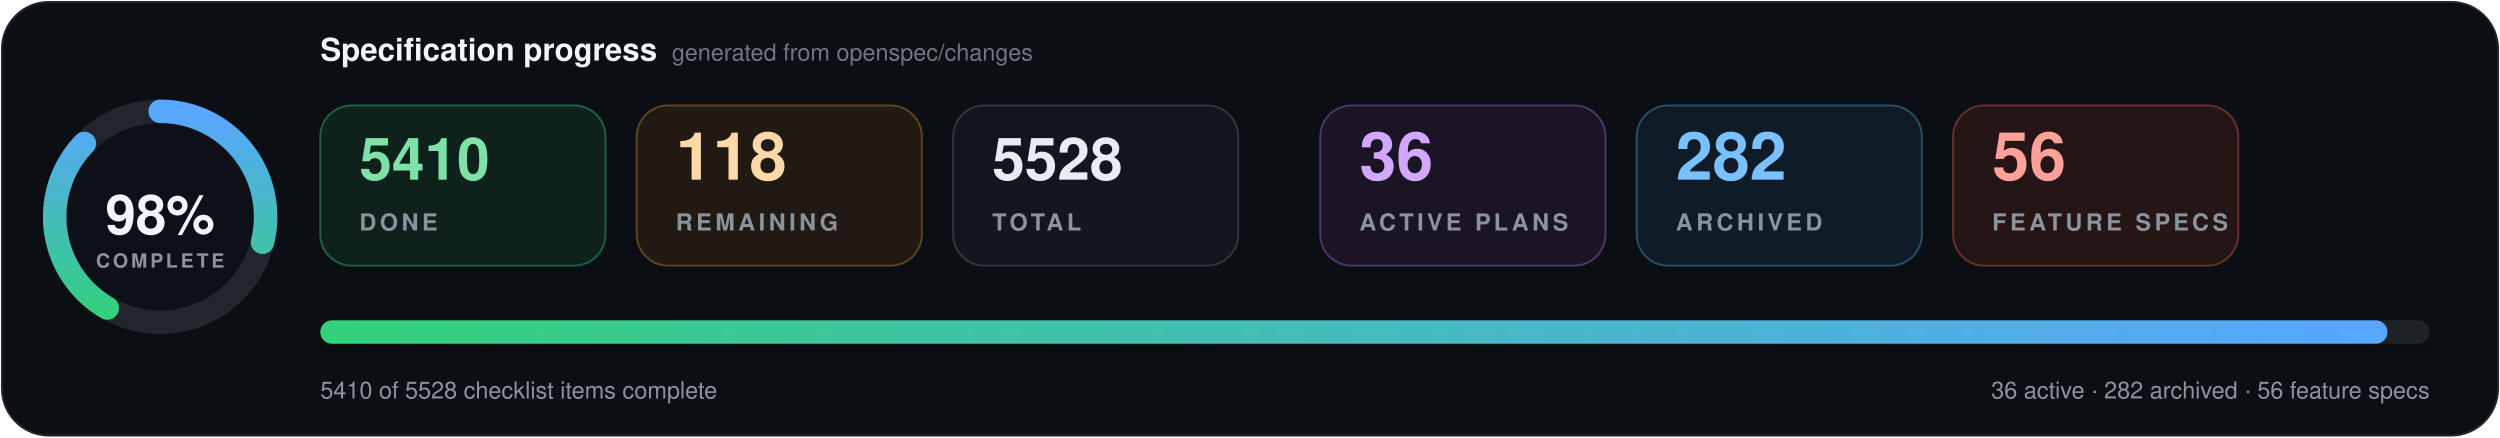
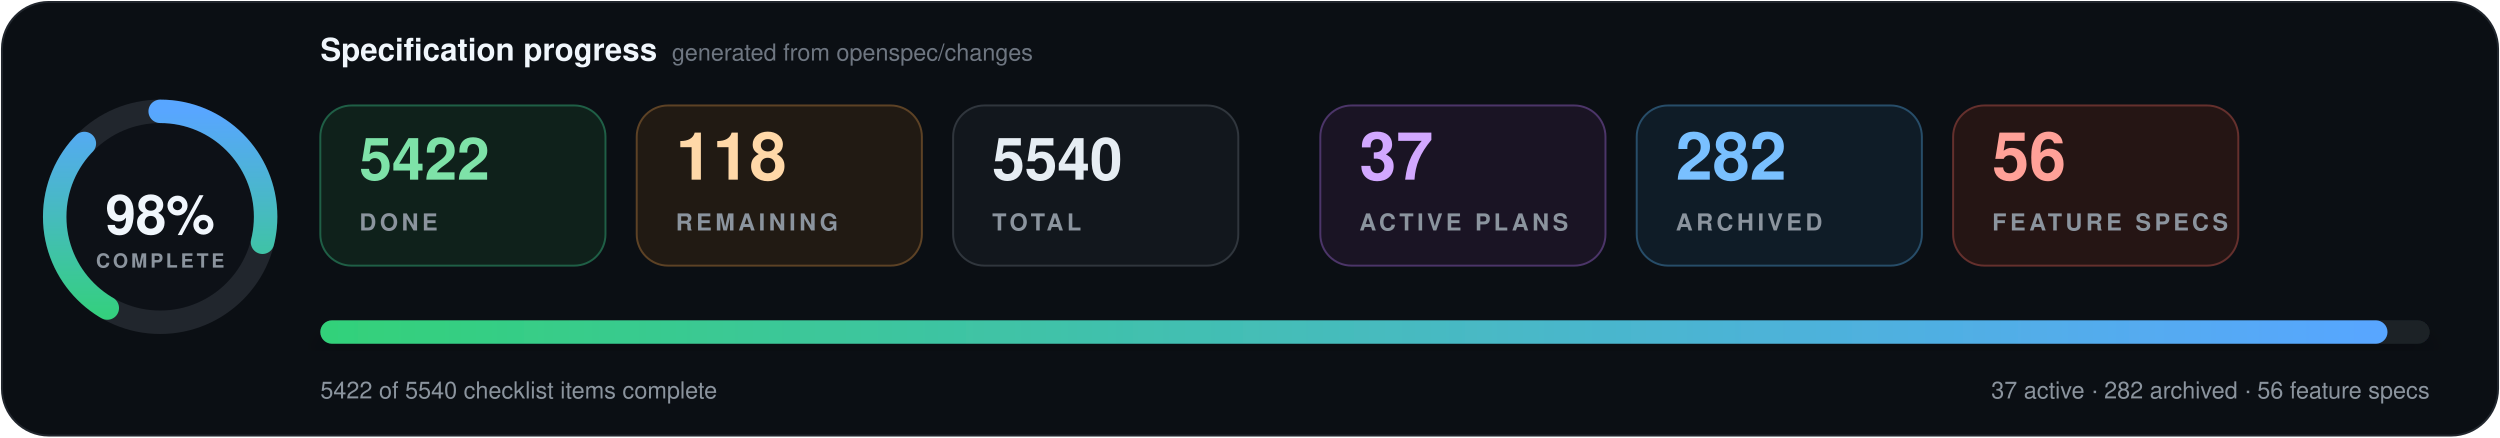
- <svg xmlns="http://www.w3.org/2000/svg" data-cache-version="1794422058" width="1280" height="224" viewBox="0 0 1280 224" role="img" aria-labelledby="title description" font-family="system-ui, -apple-system, BlinkMacSystemFont, 'Segoe UI', Helvetica, Arial, sans-serif" font-variant-numeric="tabular-nums">
+ <svg xmlns="http://www.w3.org/2000/svg" data-cache-version="1794425167" width="1280" height="224" viewBox="0 0 1280 224" role="img" aria-labelledby="title description" font-family="system-ui, -apple-system, BlinkMacSystemFont, 'Segoe UI', Helvetica, Arial, sans-serif" font-variant-numeric="tabular-nums">
  <defs>
    <linearGradient id="progress" x1="0" x2="1">
      <stop offset="0" stop-color="#33d17a" />
      <stop offset="1" stop-color="#58a6ff" />
    </linearGradient>
    <filter id="shadow" x="-10%" y="-20%" width="120%" height="150%">
      <feDropShadow dx="0" dy="7" stdDeviation="9" flood-color="#000" flood-opacity=".28" />
    </filter>
  </defs>
  <rect x="1" y="1" width="1278" height="222" rx="24" fill="#0b0f14" stroke="#21262d" />
  <g transform="translate(82 111)">
    <circle r="54" fill="#0d1117" stroke="#21262d" stroke-width="12" />
    <circle r="54" fill="none" stroke="url(#progress)" stroke-width="12" stroke-linecap="round" pathLength="100" stroke-dasharray="98 100" transform="rotate(-90)" />
    <text y="-1" text-anchor="middle" dominant-baseline="middle" fill="#f0f6fc" font-size="28" font-weight="800">98%</text>
    <text y="26" text-anchor="middle" fill="#8b949e" font-size="10" font-weight="700" letter-spacing="1.5">COMPLETE</text>
  </g>
  <text x="164" y="31" fill="#f0f6fc" font-size="16" font-weight="750">Specification progress</text>
  <text x="344" y="31" fill="#6e7681" font-size="12">generated from openspec/changes</text>
  <g transform="translate(164 54)">
    <rect width="146" height="82" rx="16" fill="#0f211b" stroke="#1f5f46" />
-     <text x="20" y="38" fill="#7ee2a8" font-size="30" font-weight="750">5410</text>
+     <text x="20" y="38" fill="#7ee2a8" font-size="30" font-weight="750">5422</text>
    <text x="20" y="64" fill="#8b949e" font-size="12" font-weight="700" letter-spacing="1.8">DONE</text>
  </g>
  <g transform="translate(326 54)">
    <rect width="146" height="82" rx="16" fill="#211a13" stroke="#5d4225" />
    <text x="20" y="38" fill="#ffd8a8" font-size="34" font-weight="750">118</text>
    <text x="20" y="64" fill="#8b949e" font-size="12" font-weight="700" letter-spacing="1.8">REMAINING</text>
  </g>
  <g transform="translate(488 54)">
    <rect width="146" height="82" rx="16" fill="#12171d" stroke="#30363d" />
-     <text x="20" y="38" fill="#e6edf3" font-size="30" font-weight="750">5528</text>
+     <text x="20" y="38" fill="#e6edf3" font-size="30" font-weight="750">5540</text>
    <text x="20" y="64" fill="#8b949e" font-size="12" font-weight="700" letter-spacing="1.8">TOTAL</text>
  </g>
  <g transform="translate(676 54)">
    <rect width="146" height="82" rx="16" fill="#1a1424" stroke="#4c3569" />
-     <text x="20" y="38" fill="#d2a8ff" font-size="34" font-weight="750">36</text>
+     <text x="20" y="38" fill="#d2a8ff" font-size="34" font-weight="750">37</text>
    <text x="20" y="64" fill="#8b949e" font-size="12" font-weight="700" letter-spacing="1.8">ACTIVE PLANS</text>
  </g>
  <g transform="translate(838 54)">
    <rect width="146" height="82" rx="16" fill="#0f1c27" stroke="#274d69" />
    <text x="20" y="38" fill="#79c0ff" font-size="34" font-weight="750">282</text>
    <text x="20" y="64" fill="#8b949e" font-size="12" font-weight="700" letter-spacing="1.8">ARCHIVED</text>
  </g>
  <g transform="translate(1000 54)">
    <rect width="146" height="82" rx="16" fill="#251514" stroke="#65302d" />
    <text x="20" y="38" fill="#ffa198" font-size="34" font-weight="750">56</text>
    <text x="20" y="64" fill="#8b949e" font-size="12" font-weight="700" letter-spacing="1.8">FEATURE SPECS</text>
  </g>
  <g filter="url(#shadow)">
    <rect x="164" y="164" width="1080" height="12" rx="6" fill="#1b2128" />
    <rect x="164" y="164" width="1058.4" height="12" rx="6" fill="url(#progress)" />
  </g>
-   <text x="164" y="204" fill="#8b949e" font-size="12">5410 of 5528 checklist items complete</text>
-   <text x="1244" y="204" text-anchor="end" fill="#8b949e" font-size="12">36 active · 282 archived · 56 feature specs</text>
+   <text x="164" y="204" fill="#8b949e" font-size="12">5422 of 5540 checklist items complete</text>
+   <text x="1244" y="204" text-anchor="end" fill="#8b949e" font-size="12">37 active · 282 archived · 56 feature specs</text>
</svg>
